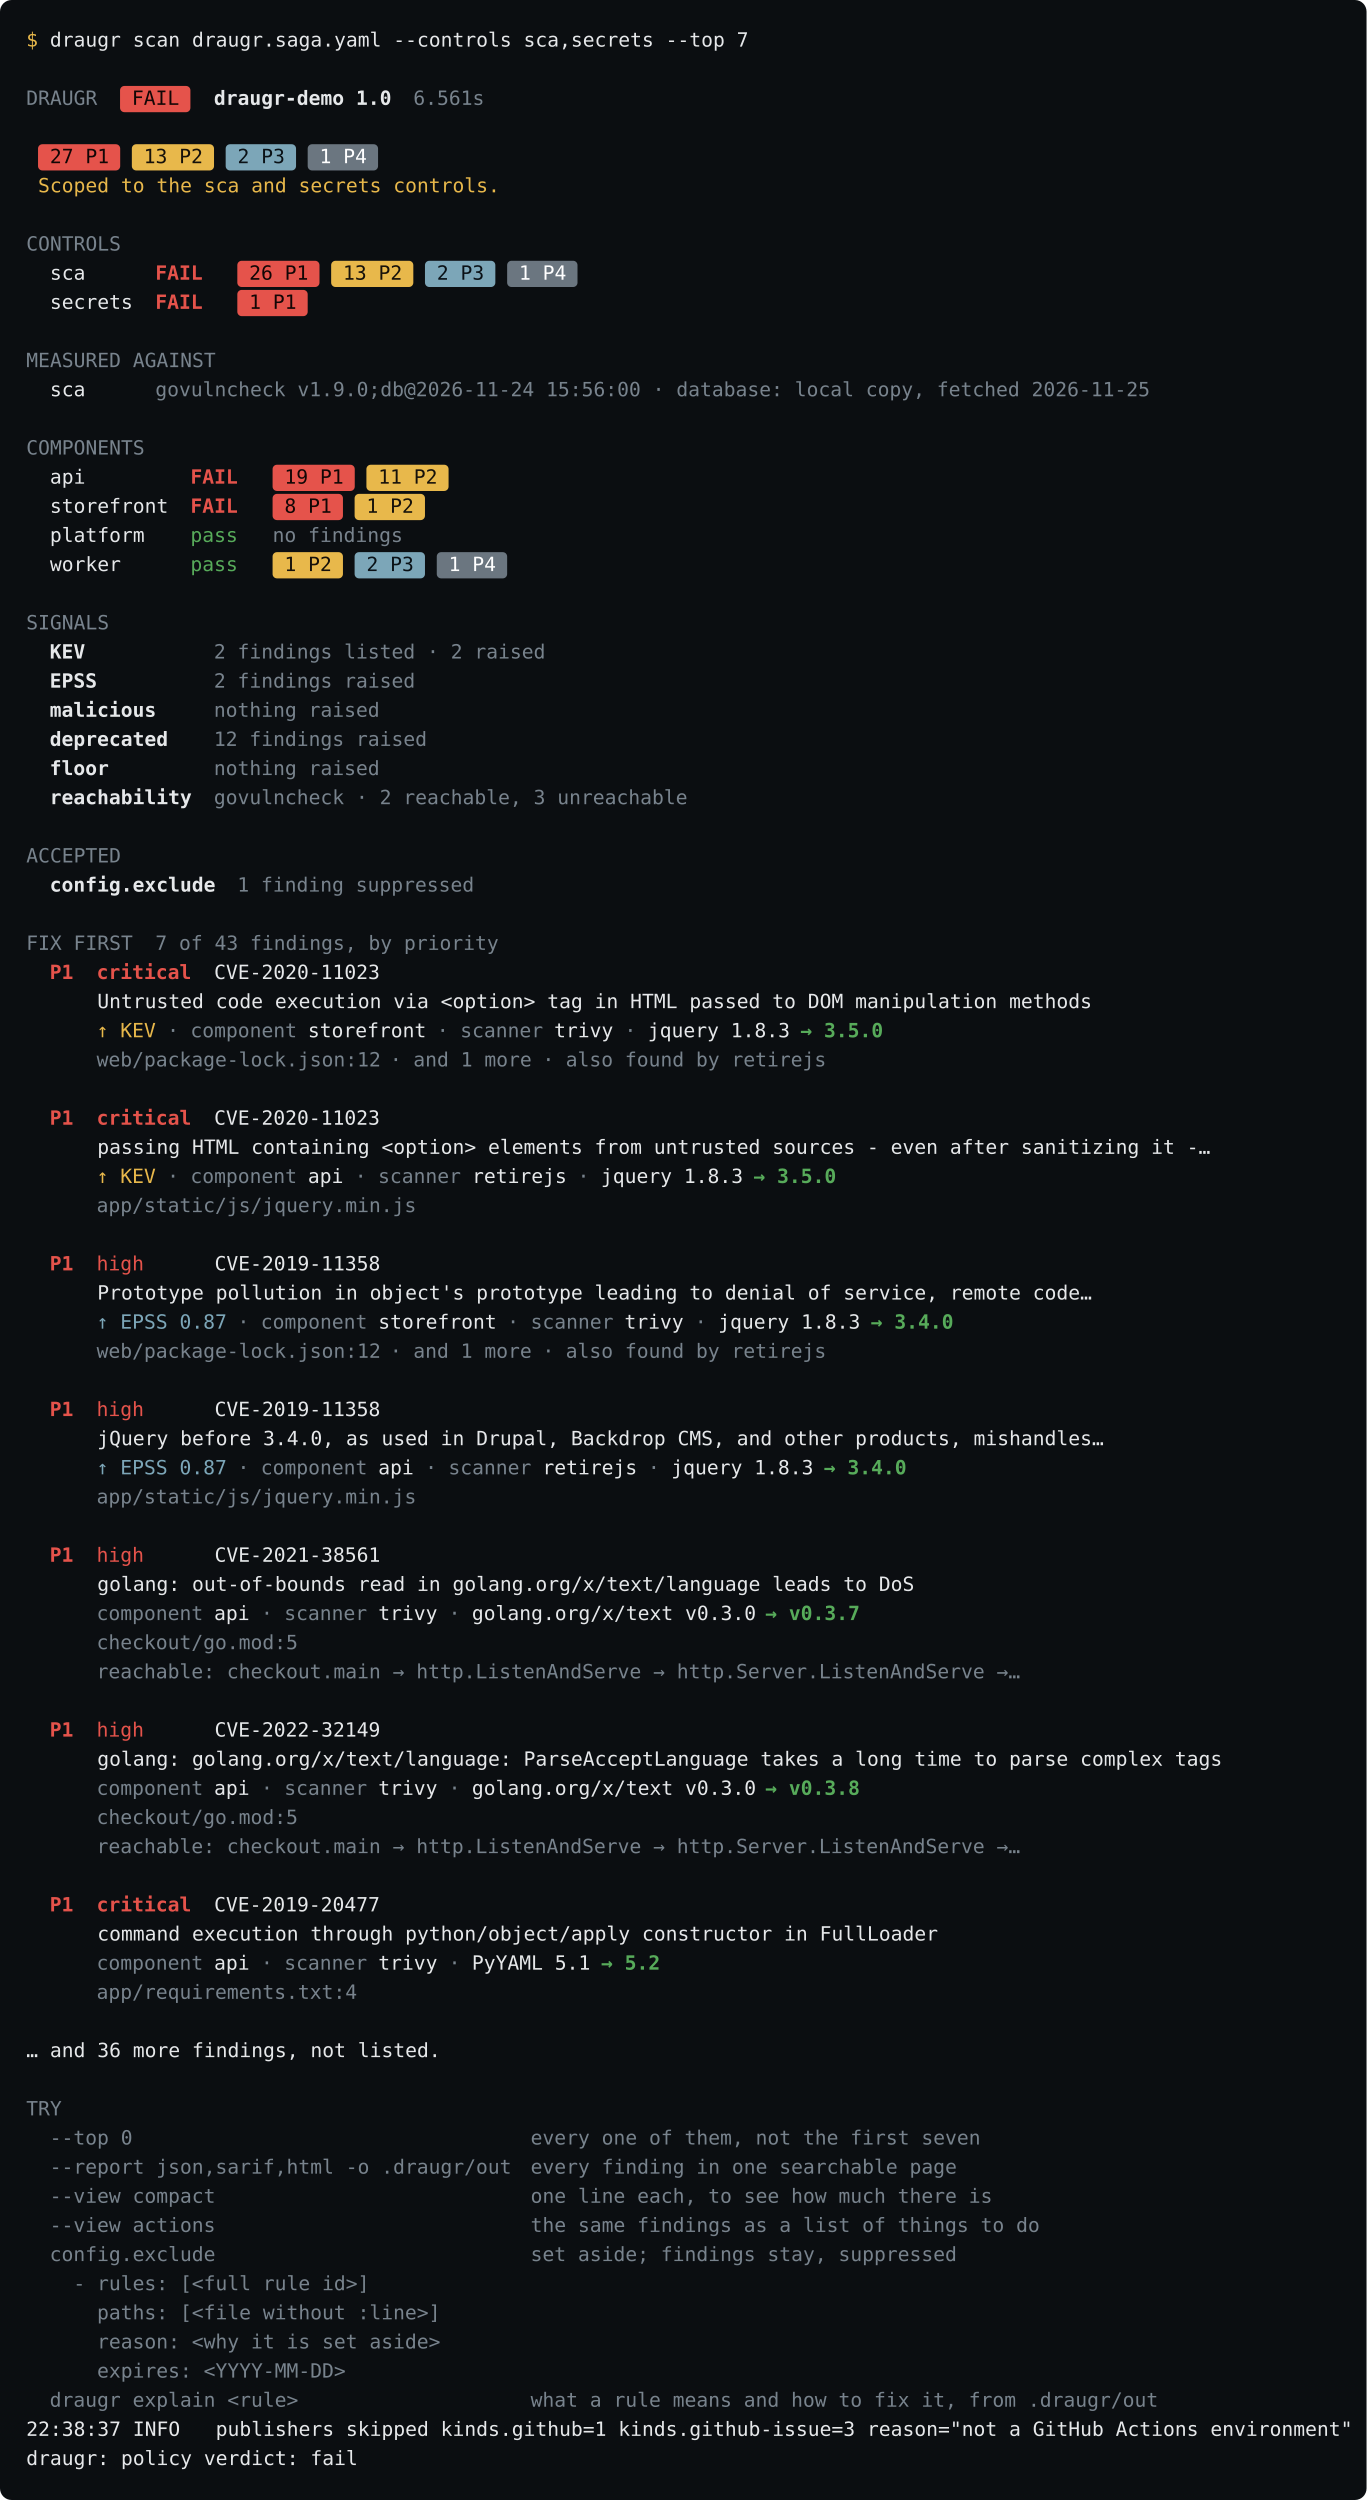
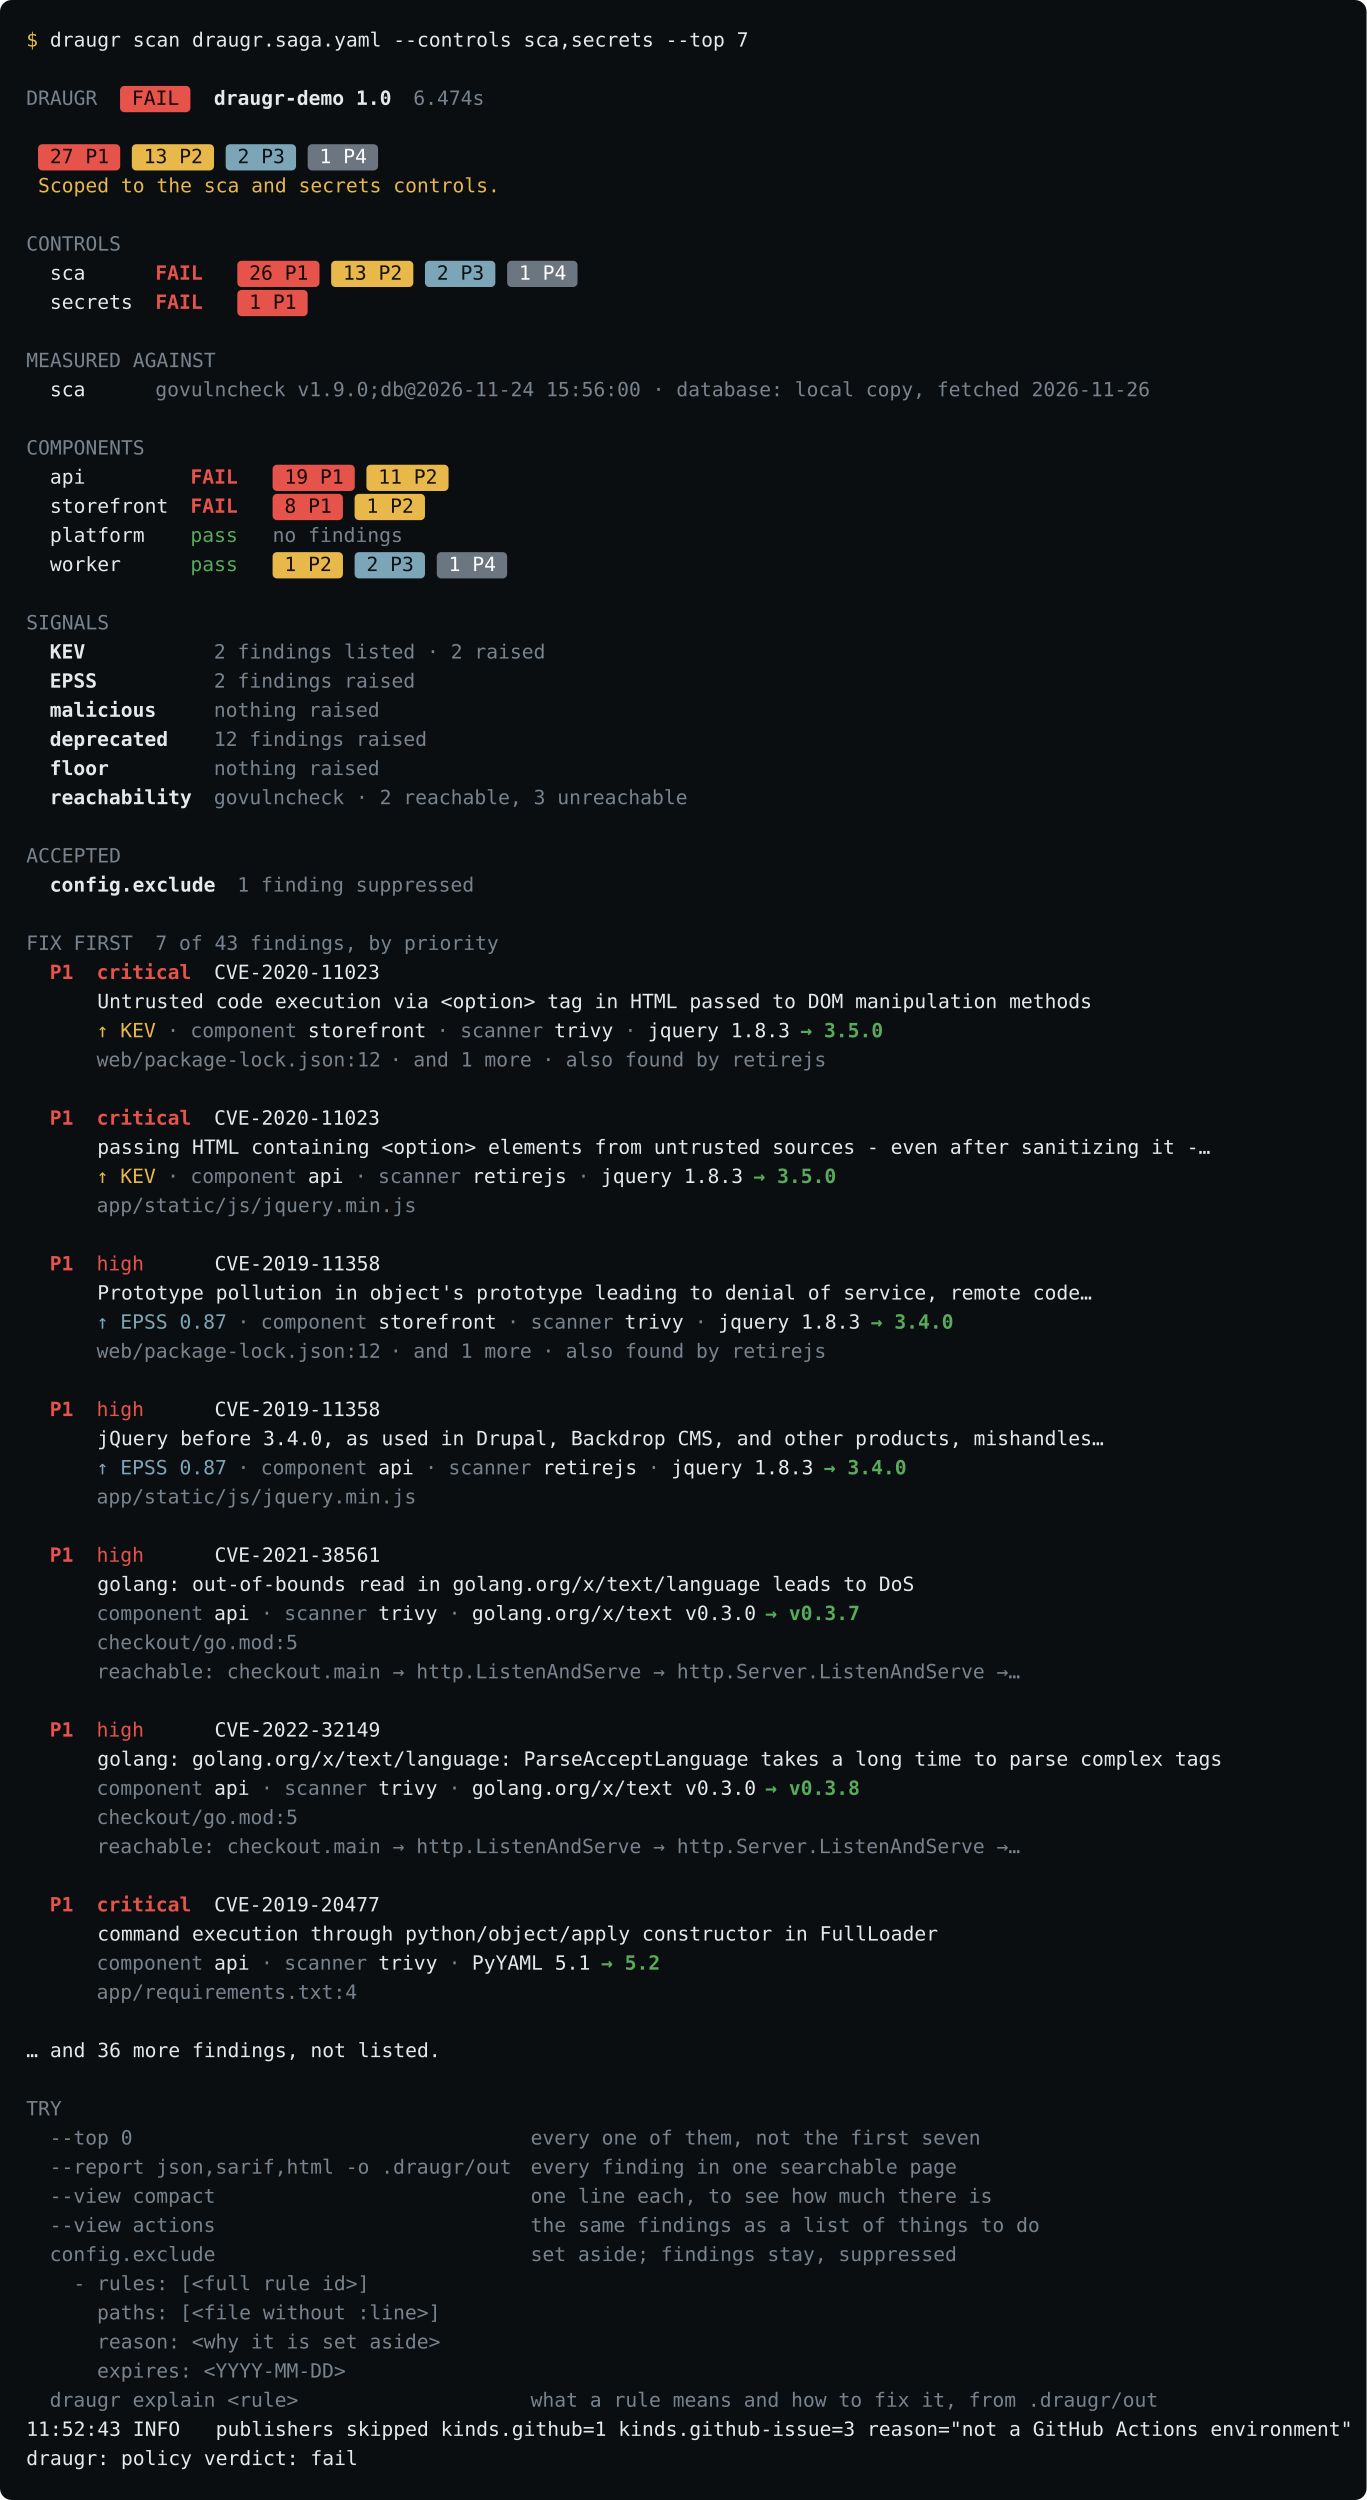
- <svg xmlns="http://www.w3.org/2000/svg" data-release="0.191.0" width="938" height="1716" viewBox="0 0 938 1716" font-family="&quot;JetBrains Mono&quot;,&quot;SFMono-Regular&quot;,ui-monospace,&quot;Menlo&quot;,&quot;DejaVu Sans Mono&quot;,monospace" font-size="13.5">
+ <svg xmlns="http://www.w3.org/2000/svg" data-release="0.192.0" width="938" height="1716" viewBox="0 0 938 1716" font-family="&quot;JetBrains Mono&quot;,&quot;SFMono-Regular&quot;,ui-monospace,&quot;Menlo&quot;,&quot;DejaVu Sans Mono&quot;,monospace" font-size="13.5">
  <rect width="100%" height="100%" rx="8" fill="#0b0e11" />
  <text x="18.0" y="32.0" fill="rgb(232,184,75)" xml:space="preserve">$</text>
  <text x="26.1" y="32.0" fill="#e6e8ea" xml:space="preserve"> draugr scan draugr.saga.yaml --controls sca,secrets --top 7</text>
  <text x="18.0" y="72.0" fill="rgb(120,131,141)" xml:space="preserve">DRAUGR</text>
  <rect x="82.4" y="59.0" width="48.3" height="18.0" rx="3" fill="rgb(229,83,75)" />
  <text x="82.4" y="72.0" fill="rgb(18,6,5)" xml:space="preserve"> FAIL </text>
  <text x="146.8" y="72.0" fill="#e6e8ea" font-weight="600" xml:space="preserve">draugr-demo 1.0</text>
-   <text x="283.7" y="72.0" fill="rgb(120,131,141)" xml:space="preserve">6.561s</text>
+   <text x="283.7" y="72.0" fill="rgb(120,131,141)" xml:space="preserve">6.474s</text>
  <rect x="26.1" y="99.0" width="56.4" height="18.0" rx="3" fill="rgb(229,83,75)" />
  <text x="26.1" y="112.0" fill="rgb(18,6,5)" xml:space="preserve"> 27 P1 </text>
  <rect x="90.5" y="99.0" width="56.4" height="18.0" rx="3" fill="rgb(232,184,75)" />
  <text x="90.5" y="112.0" fill="rgb(22,17,10)" xml:space="preserve"> 13 P2 </text>
  <rect x="154.9" y="99.0" width="48.3" height="18.0" rx="3" fill="rgb(124,166,184)" />
  <text x="154.9" y="112.0" fill="rgb(10,17,22)" xml:space="preserve"> 2 P3 </text>
  <rect x="211.2" y="99.0" width="48.3" height="18.0" rx="3" fill="rgb(107,118,128)" />
  <text x="211.2" y="112.0" fill="rgb(255,255,255)" xml:space="preserve"> 1 P4 </text>
  <text x="26.1" y="132.0" fill="rgb(232,184,75)" xml:space="preserve">Scoped to the sca and secrets controls.</text>
  <text x="18.0" y="172.0" fill="rgb(120,131,141)" xml:space="preserve">CONTROLS</text>
  <text x="18.0" y="192.0" fill="#e6e8ea" xml:space="preserve">  sca      </text>
  <text x="106.6" y="192.0" fill="rgb(229,83,75)" font-weight="600" xml:space="preserve">FAIL </text>
  <rect x="162.9" y="179.0" width="56.4" height="18.0" rx="3" fill="rgb(229,83,75)" />
  <text x="162.9" y="192.0" fill="rgb(18,6,5)" xml:space="preserve"> 26 P1 </text>
  <rect x="227.3" y="179.0" width="56.4" height="18.0" rx="3" fill="rgb(232,184,75)" />
  <text x="227.3" y="192.0" fill="rgb(22,17,10)" xml:space="preserve"> 13 P2 </text>
  <rect x="291.7" y="179.0" width="48.3" height="18.0" rx="3" fill="rgb(124,166,184)" />
  <text x="291.7" y="192.0" fill="rgb(10,17,22)" xml:space="preserve"> 2 P3 </text>
  <rect x="348.1" y="179.0" width="48.3" height="18.0" rx="3" fill="rgb(107,118,128)" />
  <text x="348.1" y="192.0" fill="rgb(255,255,255)" xml:space="preserve"> 1 P4 </text>
  <text x="18.0" y="212.0" fill="#e6e8ea" xml:space="preserve">  secrets  </text>
  <text x="106.6" y="212.0" fill="rgb(229,83,75)" font-weight="600" xml:space="preserve">FAIL </text>
  <rect x="162.9" y="199.0" width="48.3" height="18.0" rx="3" fill="rgb(229,83,75)" />
  <text x="162.9" y="212.0" fill="rgb(18,6,5)" xml:space="preserve"> 1 P1 </text>
  <text x="18.0" y="252.0" fill="rgb(120,131,141)" xml:space="preserve">MEASURED AGAINST</text>
  <text x="18.0" y="272.0" fill="#e6e8ea" xml:space="preserve">  sca      </text>
-   <text x="106.6" y="272.0" fill="rgb(120,131,141)" xml:space="preserve">govulncheck v1.9.0;db@2026-11-24 15:56:00 · database: local copy, fetched 2026-11-25</text>
+   <text x="106.6" y="272.0" fill="rgb(120,131,141)" xml:space="preserve">govulncheck v1.9.0;db@2026-11-24 15:56:00 · database: local copy, fetched 2026-11-26</text>
  <text x="18.0" y="312.0" fill="rgb(120,131,141)" xml:space="preserve">COMPONENTS</text>
  <text x="18.0" y="332.0" fill="#e6e8ea" xml:space="preserve">  api         </text>
  <text x="130.7" y="332.0" fill="rgb(229,83,75)" font-weight="600" xml:space="preserve">FAIL </text>
  <rect x="187.1" y="319.0" width="56.4" height="18.0" rx="3" fill="rgb(229,83,75)" />
  <text x="187.1" y="332.0" fill="rgb(18,6,5)" xml:space="preserve"> 19 P1 </text>
  <rect x="251.5" y="319.0" width="56.4" height="18.0" rx="3" fill="rgb(232,184,75)" />
  <text x="251.5" y="332.0" fill="rgb(22,17,10)" xml:space="preserve"> 11 P2 </text>
  <text x="18.0" y="352.0" fill="#e6e8ea" xml:space="preserve">  storefront  </text>
  <text x="130.7" y="352.0" fill="rgb(229,83,75)" font-weight="600" xml:space="preserve">FAIL </text>
  <rect x="187.1" y="339.0" width="48.3" height="18.0" rx="3" fill="rgb(229,83,75)" />
  <text x="187.1" y="352.0" fill="rgb(18,6,5)" xml:space="preserve"> 8 P1 </text>
  <rect x="243.4" y="339.0" width="48.3" height="18.0" rx="3" fill="rgb(232,184,75)" />
  <text x="243.4" y="352.0" fill="rgb(22,17,10)" xml:space="preserve"> 1 P2 </text>
  <text x="18.0" y="372.0" fill="#e6e8ea" xml:space="preserve">  platform    </text>
  <text x="130.7" y="372.0" fill="rgb(87,171,90)" xml:space="preserve">pass </text>
  <text x="187.1" y="372.0" fill="rgb(120,131,141)" xml:space="preserve">no findings</text>
  <text x="18.0" y="392.0" fill="#e6e8ea" xml:space="preserve">  worker      </text>
  <text x="130.7" y="392.0" fill="rgb(87,171,90)" xml:space="preserve">pass </text>
  <rect x="187.1" y="379.0" width="48.3" height="18.0" rx="3" fill="rgb(232,184,75)" />
  <text x="187.1" y="392.0" fill="rgb(22,17,10)" xml:space="preserve"> 1 P2 </text>
  <rect x="243.4" y="379.0" width="48.3" height="18.0" rx="3" fill="rgb(124,166,184)" />
  <text x="243.4" y="392.0" fill="rgb(10,17,22)" xml:space="preserve"> 2 P3 </text>
  <rect x="299.8" y="379.0" width="48.3" height="18.0" rx="3" fill="rgb(107,118,128)" />
  <text x="299.8" y="392.0" fill="rgb(255,255,255)" xml:space="preserve"> 1 P4 </text>
  <text x="18.0" y="432.0" fill="rgb(120,131,141)" xml:space="preserve">SIGNALS</text>
  <text x="34.1" y="452.0" fill="#e6e8ea" font-weight="600" xml:space="preserve">KEV</text>
  <text x="146.8" y="452.0" fill="rgb(120,131,141)" xml:space="preserve">2 findings listed · 2 raised</text>
  <text x="34.1" y="472.0" fill="#e6e8ea" font-weight="600" xml:space="preserve">EPSS</text>
  <text x="146.8" y="472.0" fill="rgb(120,131,141)" xml:space="preserve">2 findings raised</text>
  <text x="34.1" y="492.0" fill="#e6e8ea" font-weight="600" xml:space="preserve">malicious</text>
  <text x="146.8" y="492.0" fill="rgb(120,131,141)" xml:space="preserve">nothing raised</text>
  <text x="34.1" y="512.0" fill="#e6e8ea" font-weight="600" xml:space="preserve">deprecated</text>
  <text x="146.8" y="512.0" fill="rgb(120,131,141)" xml:space="preserve">12 findings raised</text>
  <text x="34.1" y="532.0" fill="#e6e8ea" font-weight="600" xml:space="preserve">floor</text>
  <text x="146.8" y="532.0" fill="rgb(120,131,141)" xml:space="preserve">nothing raised</text>
  <text x="34.1" y="552.0" fill="#e6e8ea" font-weight="600" xml:space="preserve">reachability</text>
  <text x="146.8" y="552.0" fill="rgb(120,131,141)" xml:space="preserve">govulncheck · 2 reachable, 3 unreachable</text>
  <text x="18.0" y="592.0" fill="rgb(120,131,141)" xml:space="preserve">ACCEPTED</text>
  <text x="34.1" y="612.0" fill="#e6e8ea" font-weight="600" xml:space="preserve">config.exclude</text>
  <text x="162.9" y="612.0" fill="rgb(120,131,141)" xml:space="preserve">1 finding suppressed</text>
  <text x="18.0" y="652.0" fill="rgb(120,131,141)" xml:space="preserve">FIX FIRST</text>
  <text x="106.6" y="652.0" fill="rgb(120,131,141)" xml:space="preserve">7 of 43 findings, by priority</text>
  <text x="34.1" y="672.0" fill="rgb(229,83,75)" font-weight="600" xml:space="preserve">P1</text>
  <text x="66.3" y="672.0" fill="rgb(229,83,75)" font-weight="600" xml:space="preserve">critical</text>
  <text x="130.7" y="672.0" fill="#e6e8ea" xml:space="preserve">  CVE-2020-11023</text>
  <text x="18.0" y="692.0" fill="#e6e8ea" xml:space="preserve">      Untrusted code execution via &lt;option&gt; tag in HTML passed to DOM manipulation methods</text>
  <text x="66.3" y="712.0" fill="rgb(232,184,75)" xml:space="preserve">↑ KEV</text>
  <text x="106.6" y="712.0" fill="rgb(120,131,141)" xml:space="preserve"> · </text>
  <text x="130.7" y="712.0" fill="rgb(120,131,141)" xml:space="preserve">component</text>
  <text x="203.2" y="712.0" fill="#e6e8ea" xml:space="preserve"> storefront</text>
  <text x="291.7" y="712.0" fill="rgb(120,131,141)" xml:space="preserve"> · </text>
  <text x="315.9" y="712.0" fill="rgb(120,131,141)" xml:space="preserve">scanner</text>
  <text x="372.2" y="712.0" fill="#e6e8ea" xml:space="preserve"> trivy</text>
  <text x="420.5" y="712.0" fill="rgb(120,131,141)" xml:space="preserve"> · </text>
  <text x="444.7" y="712.0" fill="#e6e8ea" xml:space="preserve">jquery 1.8.3 </text>
  <text x="549.3" y="712.0" fill="rgb(87,171,90)" font-weight="600" xml:space="preserve">→ 3.5.0</text>
  <text x="66.3" y="732.0" fill="rgb(120,131,141)" xml:space="preserve">web/package-lock.json:12</text>
  <text x="259.5" y="732.0" fill="rgb(120,131,141)" xml:space="preserve"> · </text>
  <text x="283.7" y="732.0" fill="rgb(120,131,141)" xml:space="preserve">and 1 more</text>
  <text x="364.2" y="732.0" fill="rgb(120,131,141)" xml:space="preserve"> · </text>
  <text x="388.3" y="732.0" fill="rgb(120,131,141)" xml:space="preserve">also found by retirejs</text>
  <text x="34.1" y="772.0" fill="rgb(229,83,75)" font-weight="600" xml:space="preserve">P1</text>
  <text x="66.3" y="772.0" fill="rgb(229,83,75)" font-weight="600" xml:space="preserve">critical</text>
  <text x="130.7" y="772.0" fill="#e6e8ea" xml:space="preserve">  CVE-2020-11023</text>
  <text x="18.0" y="792.0" fill="#e6e8ea" xml:space="preserve">      passing HTML containing &lt;option&gt; elements from untrusted sources - even after sanitizing it -…</text>
  <text x="66.3" y="812.0" fill="rgb(232,184,75)" xml:space="preserve">↑ KEV</text>
  <text x="106.6" y="812.0" fill="rgb(120,131,141)" xml:space="preserve"> · </text>
  <text x="130.7" y="812.0" fill="rgb(120,131,141)" xml:space="preserve">component</text>
  <text x="203.2" y="812.0" fill="#e6e8ea" xml:space="preserve"> api</text>
  <text x="235.4" y="812.0" fill="rgb(120,131,141)" xml:space="preserve"> · </text>
  <text x="259.5" y="812.0" fill="rgb(120,131,141)" xml:space="preserve">scanner</text>
  <text x="315.9" y="812.0" fill="#e6e8ea" xml:space="preserve"> retirejs</text>
  <text x="388.3" y="812.0" fill="rgb(120,131,141)" xml:space="preserve"> · </text>
  <text x="412.5" y="812.0" fill="#e6e8ea" xml:space="preserve">jquery 1.8.3 </text>
  <text x="517.1" y="812.0" fill="rgb(87,171,90)" font-weight="600" xml:space="preserve">→ 3.5.0</text>
  <text x="66.3" y="832.0" fill="rgb(120,131,141)" xml:space="preserve">app/static/js/jquery.min.js</text>
  <text x="34.1" y="872.0" fill="rgb(229,83,75)" font-weight="600" xml:space="preserve">P1</text>
  <text x="66.3" y="872.0" fill="rgb(229,83,75)" xml:space="preserve">high</text>
  <text x="98.5" y="872.0" fill="#e6e8ea" xml:space="preserve">      CVE-2019-11358</text>
  <text x="18.0" y="892.0" fill="#e6e8ea" xml:space="preserve">      Prototype pollution in object's prototype leading to denial of service, remote code…</text>
  <text x="66.3" y="912.0" fill="rgb(124,166,184)" xml:space="preserve">↑ EPSS 0.87</text>
  <text x="154.9" y="912.0" fill="rgb(120,131,141)" xml:space="preserve"> · </text>
  <text x="179.0" y="912.0" fill="rgb(120,131,141)" xml:space="preserve">component</text>
  <text x="251.5" y="912.0" fill="#e6e8ea" xml:space="preserve"> storefront</text>
  <text x="340.0" y="912.0" fill="rgb(120,131,141)" xml:space="preserve"> · </text>
  <text x="364.2" y="912.0" fill="rgb(120,131,141)" xml:space="preserve">scanner</text>
  <text x="420.5" y="912.0" fill="#e6e8ea" xml:space="preserve"> trivy</text>
  <text x="468.8" y="912.0" fill="rgb(120,131,141)" xml:space="preserve"> · </text>
  <text x="493.0" y="912.0" fill="#e6e8ea" xml:space="preserve">jquery 1.8.3 </text>
  <text x="597.6" y="912.0" fill="rgb(87,171,90)" font-weight="600" xml:space="preserve">→ 3.4.0</text>
  <text x="66.3" y="932.0" fill="rgb(120,131,141)" xml:space="preserve">web/package-lock.json:12</text>
  <text x="259.5" y="932.0" fill="rgb(120,131,141)" xml:space="preserve"> · </text>
  <text x="283.7" y="932.0" fill="rgb(120,131,141)" xml:space="preserve">and 1 more</text>
  <text x="364.2" y="932.0" fill="rgb(120,131,141)" xml:space="preserve"> · </text>
  <text x="388.3" y="932.0" fill="rgb(120,131,141)" xml:space="preserve">also found by retirejs</text>
  <text x="34.1" y="972.0" fill="rgb(229,83,75)" font-weight="600" xml:space="preserve">P1</text>
  <text x="66.3" y="972.0" fill="rgb(229,83,75)" xml:space="preserve">high</text>
  <text x="98.5" y="972.0" fill="#e6e8ea" xml:space="preserve">      CVE-2019-11358</text>
  <text x="18.0" y="992.0" fill="#e6e8ea" xml:space="preserve">      jQuery before 3.4.0, as used in Drupal, Backdrop CMS, and other products, mishandles…</text>
  <text x="66.3" y="1012.0" fill="rgb(124,166,184)" xml:space="preserve">↑ EPSS 0.87</text>
  <text x="154.9" y="1012.0" fill="rgb(120,131,141)" xml:space="preserve"> · </text>
  <text x="179.0" y="1012.0" fill="rgb(120,131,141)" xml:space="preserve">component</text>
  <text x="251.5" y="1012.0" fill="#e6e8ea" xml:space="preserve"> api</text>
  <text x="283.7" y="1012.0" fill="rgb(120,131,141)" xml:space="preserve"> · </text>
  <text x="307.8" y="1012.0" fill="rgb(120,131,141)" xml:space="preserve">scanner</text>
  <text x="364.2" y="1012.0" fill="#e6e8ea" xml:space="preserve"> retirejs</text>
  <text x="436.6" y="1012.0" fill="rgb(120,131,141)" xml:space="preserve"> · </text>
  <text x="460.8" y="1012.0" fill="#e6e8ea" xml:space="preserve">jquery 1.8.3 </text>
  <text x="565.4" y="1012.0" fill="rgb(87,171,90)" font-weight="600" xml:space="preserve">→ 3.4.0</text>
  <text x="66.3" y="1032.0" fill="rgb(120,131,141)" xml:space="preserve">app/static/js/jquery.min.js</text>
  <text x="34.1" y="1072.0" fill="rgb(229,83,75)" font-weight="600" xml:space="preserve">P1</text>
  <text x="66.3" y="1072.0" fill="rgb(229,83,75)" xml:space="preserve">high</text>
  <text x="98.5" y="1072.0" fill="#e6e8ea" xml:space="preserve">      CVE-2021-38561</text>
  <text x="18.0" y="1092.0" fill="#e6e8ea" xml:space="preserve">      golang: out-of-bounds read in golang.org/x/text/language leads to DoS</text>
  <text x="66.3" y="1112.0" fill="rgb(120,131,141)" xml:space="preserve">component</text>
  <text x="138.8" y="1112.0" fill="#e6e8ea" xml:space="preserve"> api</text>
  <text x="171.0" y="1112.0" fill="rgb(120,131,141)" xml:space="preserve"> · </text>
  <text x="195.1" y="1112.0" fill="rgb(120,131,141)" xml:space="preserve">scanner</text>
  <text x="251.5" y="1112.0" fill="#e6e8ea" xml:space="preserve"> trivy</text>
  <text x="299.8" y="1112.0" fill="rgb(120,131,141)" xml:space="preserve"> · </text>
  <text x="323.9" y="1112.0" fill="#e6e8ea" xml:space="preserve">golang.org/x/text v0.3.0 </text>
  <text x="525.2" y="1112.0" fill="rgb(87,171,90)" font-weight="600" xml:space="preserve">→ v0.3.7</text>
  <text x="66.3" y="1132.0" fill="rgb(120,131,141)" xml:space="preserve">checkout/go.mod:5</text>
  <text x="66.3" y="1152.0" fill="rgb(120,131,141)" xml:space="preserve">reachable: checkout.main → http.ListenAndServe → http.Server.ListenAndServe →…</text>
  <text x="34.1" y="1192.0" fill="rgb(229,83,75)" font-weight="600" xml:space="preserve">P1</text>
  <text x="66.3" y="1192.0" fill="rgb(229,83,75)" xml:space="preserve">high</text>
  <text x="98.5" y="1192.0" fill="#e6e8ea" xml:space="preserve">      CVE-2022-32149</text>
  <text x="18.0" y="1212.0" fill="#e6e8ea" xml:space="preserve">      golang: golang.org/x/text/language: ParseAcceptLanguage takes a long time to parse complex tags</text>
  <text x="66.3" y="1232.0" fill="rgb(120,131,141)" xml:space="preserve">component</text>
  <text x="138.8" y="1232.0" fill="#e6e8ea" xml:space="preserve"> api</text>
  <text x="171.0" y="1232.0" fill="rgb(120,131,141)" xml:space="preserve"> · </text>
  <text x="195.1" y="1232.0" fill="rgb(120,131,141)" xml:space="preserve">scanner</text>
  <text x="251.5" y="1232.0" fill="#e6e8ea" xml:space="preserve"> trivy</text>
  <text x="299.8" y="1232.0" fill="rgb(120,131,141)" xml:space="preserve"> · </text>
  <text x="323.9" y="1232.0" fill="#e6e8ea" xml:space="preserve">golang.org/x/text v0.3.0 </text>
  <text x="525.2" y="1232.0" fill="rgb(87,171,90)" font-weight="600" xml:space="preserve">→ v0.3.8</text>
  <text x="66.3" y="1252.0" fill="rgb(120,131,141)" xml:space="preserve">checkout/go.mod:5</text>
  <text x="66.3" y="1272.0" fill="rgb(120,131,141)" xml:space="preserve">reachable: checkout.main → http.ListenAndServe → http.Server.ListenAndServe →…</text>
  <text x="34.1" y="1312.0" fill="rgb(229,83,75)" font-weight="600" xml:space="preserve">P1</text>
  <text x="66.3" y="1312.0" fill="rgb(229,83,75)" font-weight="600" xml:space="preserve">critical</text>
  <text x="130.7" y="1312.0" fill="#e6e8ea" xml:space="preserve">  CVE-2019-20477</text>
  <text x="18.0" y="1332.0" fill="#e6e8ea" xml:space="preserve">      command execution through python/object/apply constructor in FullLoader</text>
  <text x="66.3" y="1352.0" fill="rgb(120,131,141)" xml:space="preserve">component</text>
  <text x="138.8" y="1352.0" fill="#e6e8ea" xml:space="preserve"> api</text>
  <text x="171.0" y="1352.0" fill="rgb(120,131,141)" xml:space="preserve"> · </text>
  <text x="195.1" y="1352.0" fill="rgb(120,131,141)" xml:space="preserve">scanner</text>
  <text x="251.5" y="1352.0" fill="#e6e8ea" xml:space="preserve"> trivy</text>
  <text x="299.8" y="1352.0" fill="rgb(120,131,141)" xml:space="preserve"> · </text>
  <text x="323.9" y="1352.0" fill="#e6e8ea" xml:space="preserve">PyYAML 5.1 </text>
  <text x="412.5" y="1352.0" fill="rgb(87,171,90)" font-weight="600" xml:space="preserve">→ 5.2</text>
  <text x="66.3" y="1372.0" fill="rgb(120,131,141)" xml:space="preserve">app/requirements.txt:4</text>
  <text x="18.0" y="1412.0" fill="#e6e8ea" xml:space="preserve">… and 36 more findings, not listed.</text>
  <text x="18.0" y="1452.0" fill="rgb(120,131,141)" xml:space="preserve">TRY</text>
  <text x="34.1" y="1472.0" fill="rgb(120,131,141)" xml:space="preserve">--top 0</text>
  <text x="364.2" y="1472.0" fill="rgb(120,131,141)" xml:space="preserve">every one of them, not the first seven</text>
  <text x="34.1" y="1492.0" fill="rgb(120,131,141)" xml:space="preserve">--report json,sarif,html -o .draugr/out</text>
  <text x="364.2" y="1492.0" fill="rgb(120,131,141)" xml:space="preserve">every finding in one searchable page</text>
  <text x="34.1" y="1512.0" fill="rgb(120,131,141)" xml:space="preserve">--view compact</text>
  <text x="364.2" y="1512.0" fill="rgb(120,131,141)" xml:space="preserve">one line each, to see how much there is</text>
  <text x="34.1" y="1532.0" fill="rgb(120,131,141)" xml:space="preserve">--view actions</text>
  <text x="364.2" y="1532.0" fill="rgb(120,131,141)" xml:space="preserve">the same findings as a list of things to do</text>
  <text x="34.1" y="1552.0" fill="rgb(120,131,141)" xml:space="preserve">config.exclude</text>
  <text x="364.2" y="1552.0" fill="rgb(120,131,141)" xml:space="preserve">set aside; findings stay, suppressed</text>
  <text x="34.1" y="1572.0" fill="rgb(120,131,141)" xml:space="preserve">  - rules: [&lt;full rule id&gt;]</text>
  <text x="34.1" y="1592.0" fill="rgb(120,131,141)" xml:space="preserve">    paths: [&lt;file without :line&gt;]</text>
  <text x="34.1" y="1612.0" fill="rgb(120,131,141)" xml:space="preserve">    reason: &lt;why it is set aside&gt;</text>
  <text x="34.1" y="1632.0" fill="rgb(120,131,141)" xml:space="preserve">    expires: &lt;YYYY-MM-DD&gt;</text>
  <text x="34.1" y="1652.0" fill="rgb(120,131,141)" xml:space="preserve">draugr explain &lt;rule&gt;</text>
  <text x="364.2" y="1652.0" fill="rgb(120,131,141)" xml:space="preserve">what a rule means and how to fix it, from .draugr/out</text>
-   <text x="18.0" y="1672.0" fill="#e6e8ea" xml:space="preserve">22:38:37 INFO   publishers skipped kinds.github=1 kinds.github-issue=3 reason="not a GitHub Actions environment"</text>
+   <text x="18.0" y="1672.0" fill="#e6e8ea" xml:space="preserve">11:52:43 INFO   publishers skipped kinds.github=1 kinds.github-issue=3 reason="not a GitHub Actions environment"</text>
  <text x="18.0" y="1692.0" fill="#e6e8ea" xml:space="preserve">draugr: policy verdict: fail</text>
</svg>
